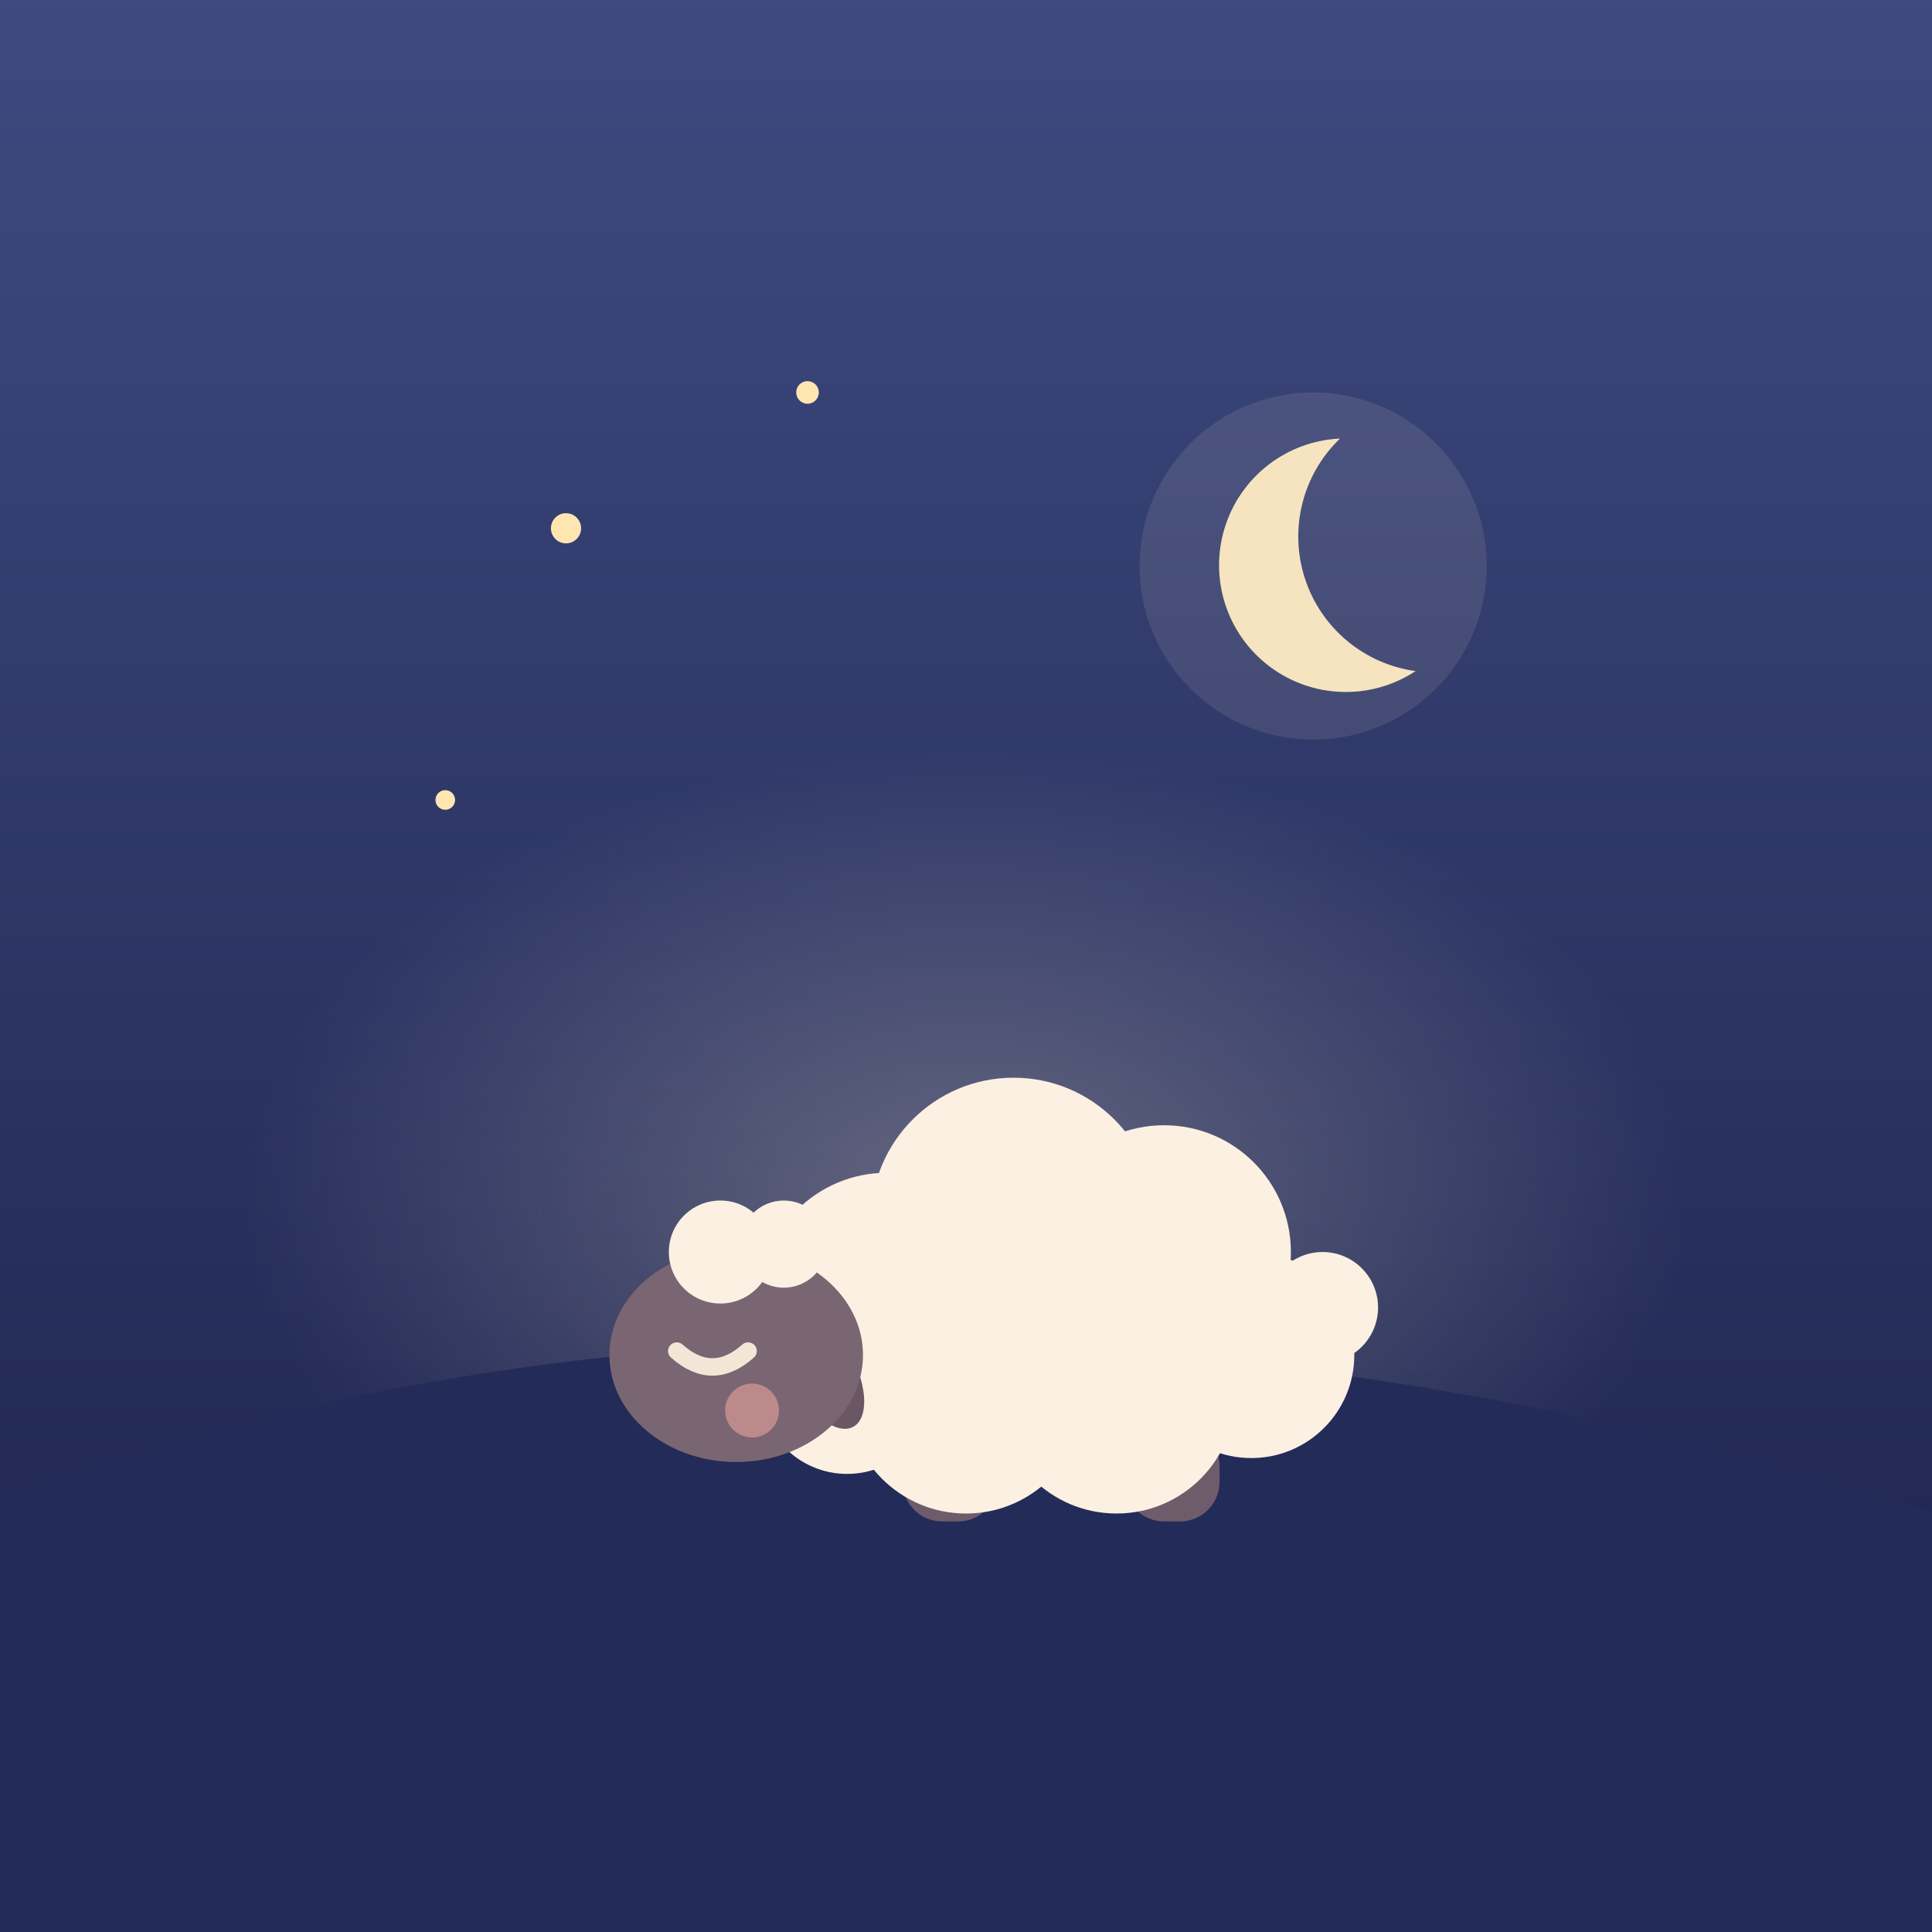
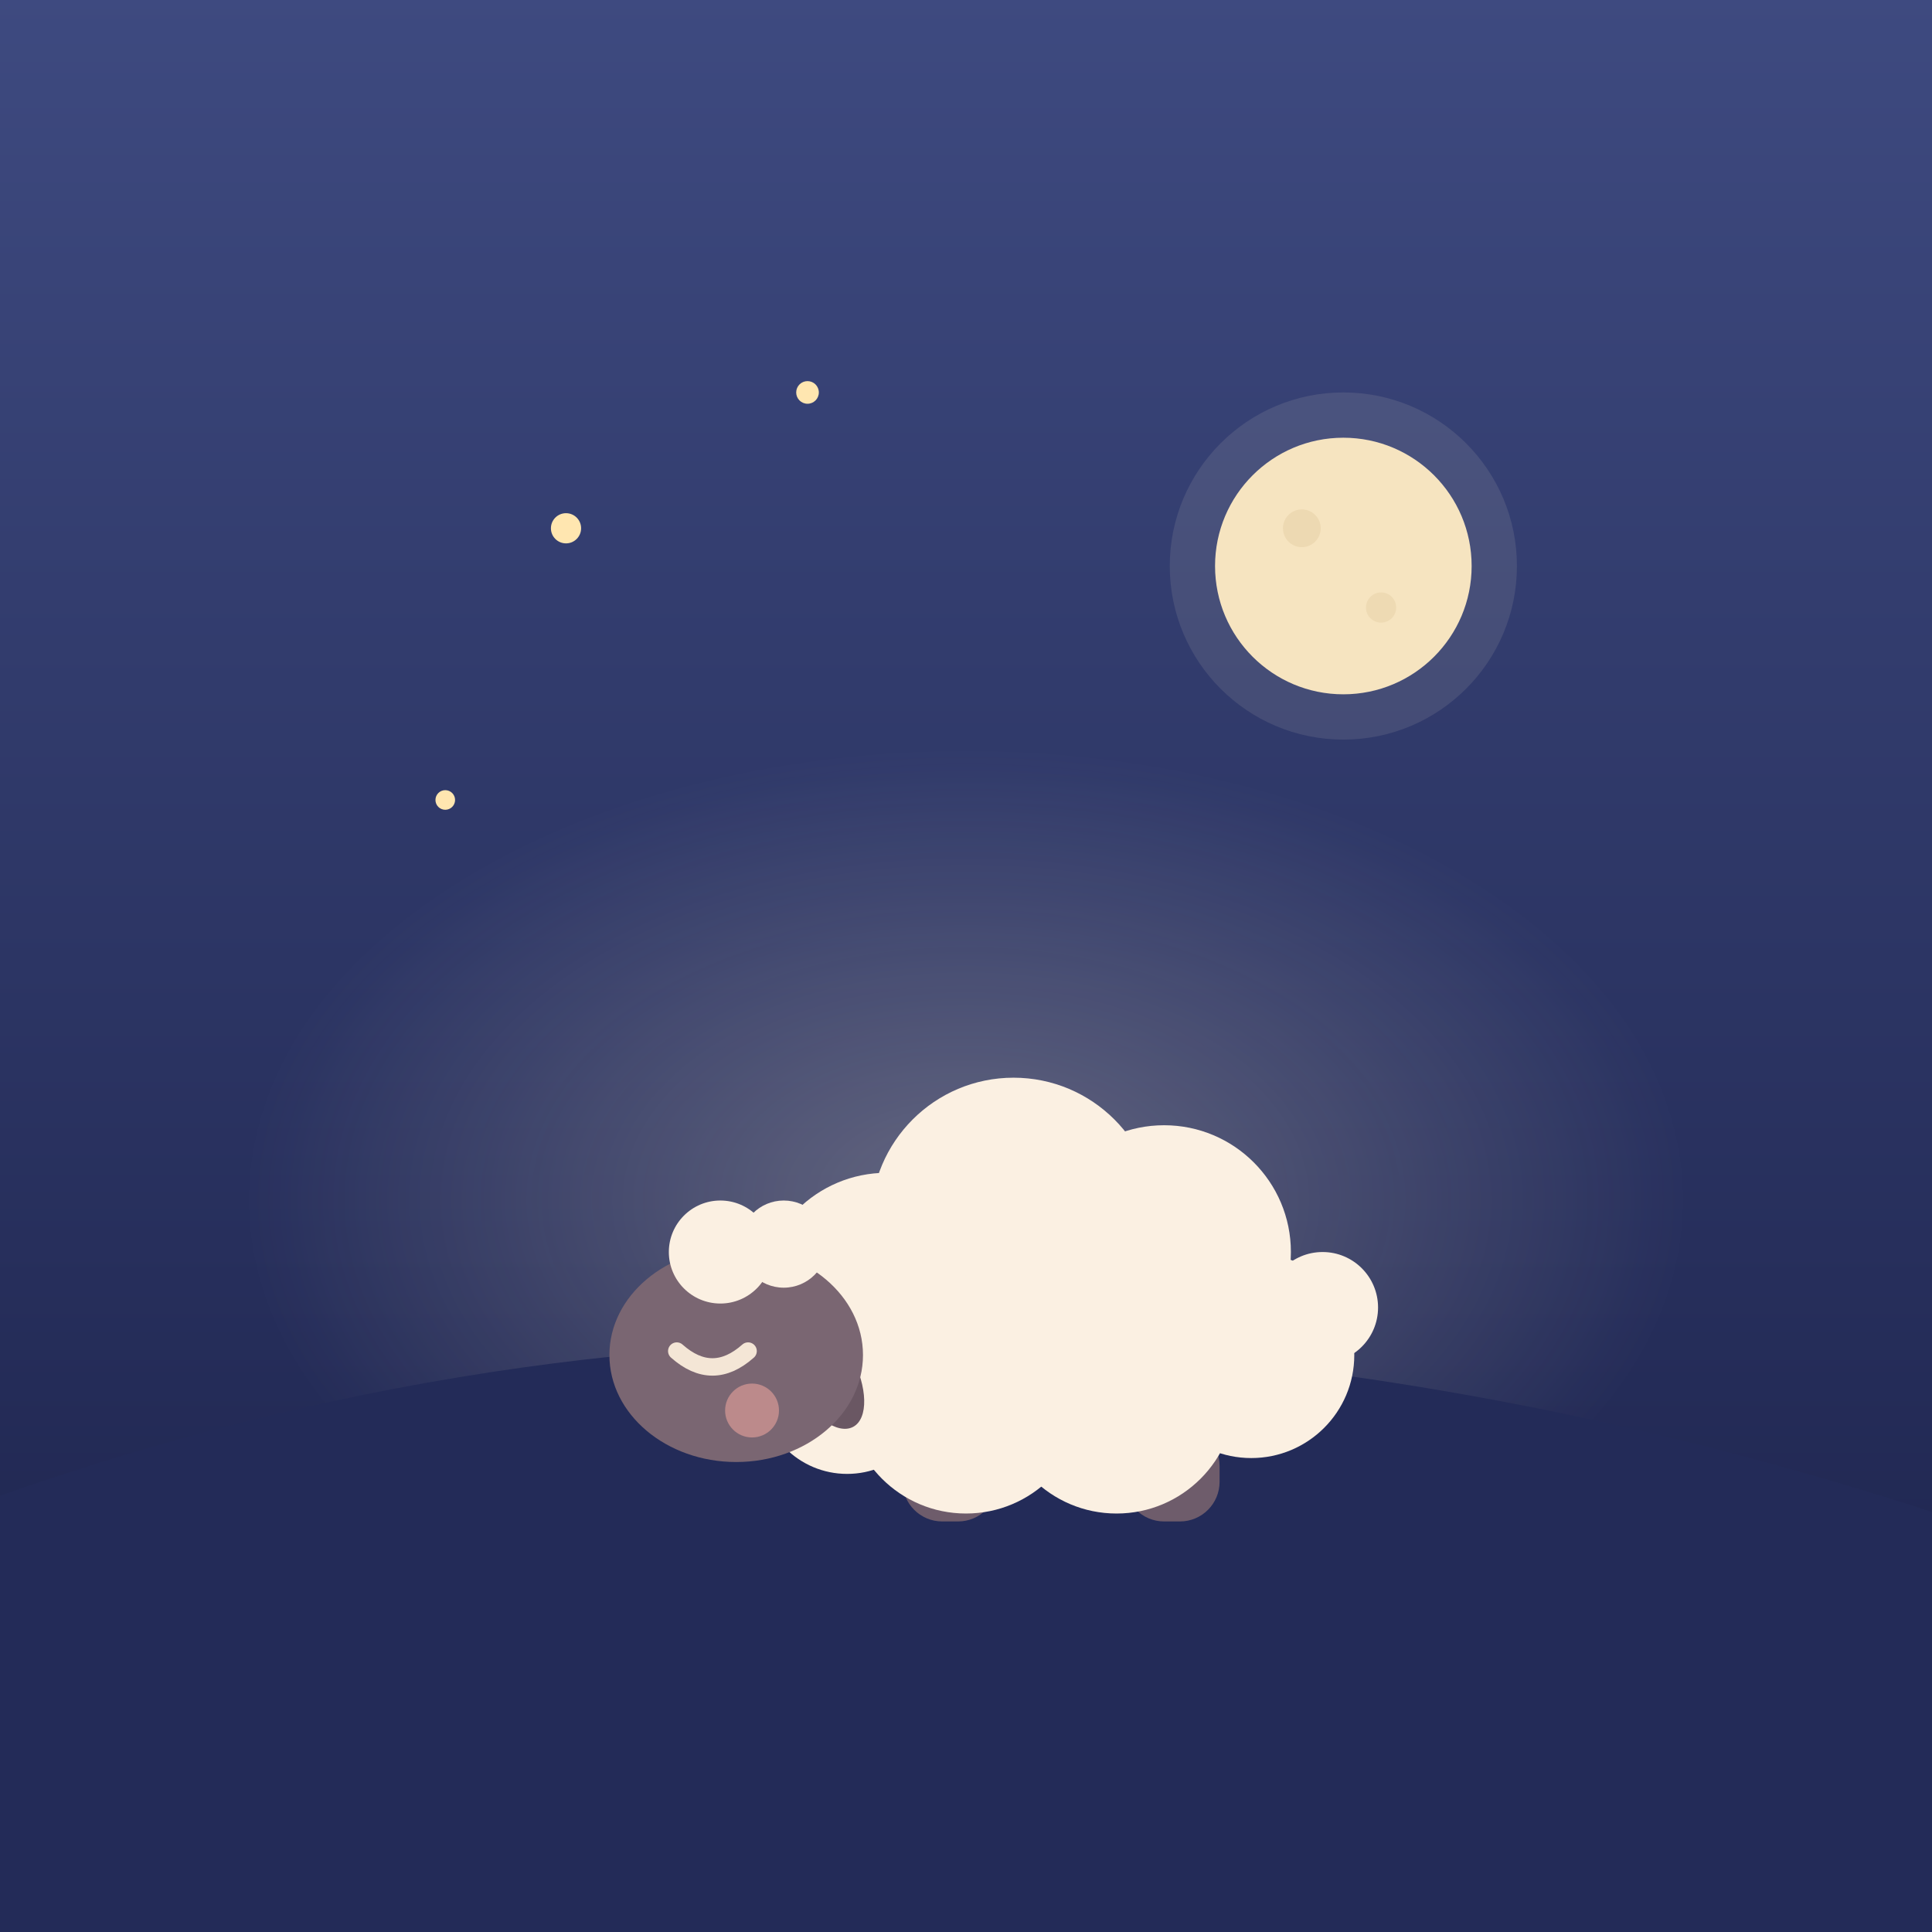
<svg xmlns="http://www.w3.org/2000/svg" xmlns:xlink="http://www.w3.org/1999/xlink" viewBox="0 0 512 512">
  <defs>
    <linearGradient id="s" x1="0" y1="0" x2="0" y2="1">
      <stop offset="0" stop-color="#3E4A80" />
      <stop offset="1" stop-color="#1A2048" />
    </linearGradient>
    <radialGradient id="g" cx="50%" cy="50%" r="50%">
      <stop offset="0" stop-color="#FFF1D6" stop-opacity=".28" />
      <stop offset="1" stop-color="#FFF1D6" stop-opacity="0" />
    </radialGradient>
    <g id="lamb">
      <rect x="52" y="60" width="12" height="12" rx="5" fill="#6E5C6B" />
      <rect x="80" y="60" width="12" height="12" rx="5" fill="#6E5C6B" />
      <g fill="#FBF0E2">
        <circle cx="105" cy="45" r="7" />
        <circle cx="50" cy="44" r="16" />
        <circle cx="66" cy="34" r="18" />
        <circle cx="85" cy="38" r="16" />
        <circle cx="96" cy="51" r="13" />
        <circle cx="79" cy="56" r="15" />
        <circle cx="60" cy="56" r="15" />
        <circle cx="45" cy="55" r="11" />
      </g>
      <ellipse cx="42" cy="53" rx="8" ry="4" transform="rotate(62 42 53)" fill="#6A5763" />
      <ellipse cx="31" cy="51" rx="16" ry="13.5" fill="#7A6672" />
      <g fill="#FBF0E2">
        <circle cx="29" cy="38" r="6.5" />
        <circle cx="37" cy="37" r="5.5" />
      </g>
      <circle cx="33" cy="58" r="3.4" fill="#F2A7A0" opacity=".55" />
      <path d="M23.5 50.5 q4.5 4 9 0" fill="none" stroke="#F4E6D6" stroke-width="2.2" stroke-linecap="round" />
    </g>
  </defs>
  <rect width="512" height="512" fill="url(#s)" />
-   <circle cx="348" cy="150" r="46" fill="#FFF1D6" opacity=".1" />
-   <path transform="translate(356 150) rotate(-18) scale(1.2)" d="M8 -27 A28 28 0 1 0 8 27 A30 30 0 0 1 8 -27 Z" fill="#F6E4C0" />
+   <circle cx="356" cy="150" r="46" fill="#FFF1D6" opacity=".1" />
+   <circle cx="356" cy="150" r="34" fill="#F6E4C0" />
+   <circle cx="345" cy="140" r="5" fill="#E6CFA5" opacity=".55" />
+   <circle cx="366" cy="161" r="4" fill="#E6CFA5" opacity=".5" />
  <g fill="#FFE6B0">
    <circle cx="150" cy="140" r="4" />
    <circle cx="214" cy="104" r="3" />
    <circle cx="118" cy="212" r="2.6" />
  </g>
  <ellipse cx="256" cy="318" rx="190" ry="120" fill="url(#g)" />
  <path d="M-10 512 L-10 400 Q 120 352 256 356 Q 392 360 522 404 L522 512 Z" fill="#232B58" />
  <use xlink:href="#lamb" href="#lamb" transform="translate(130 252) scale(2.1)" />
</svg>
